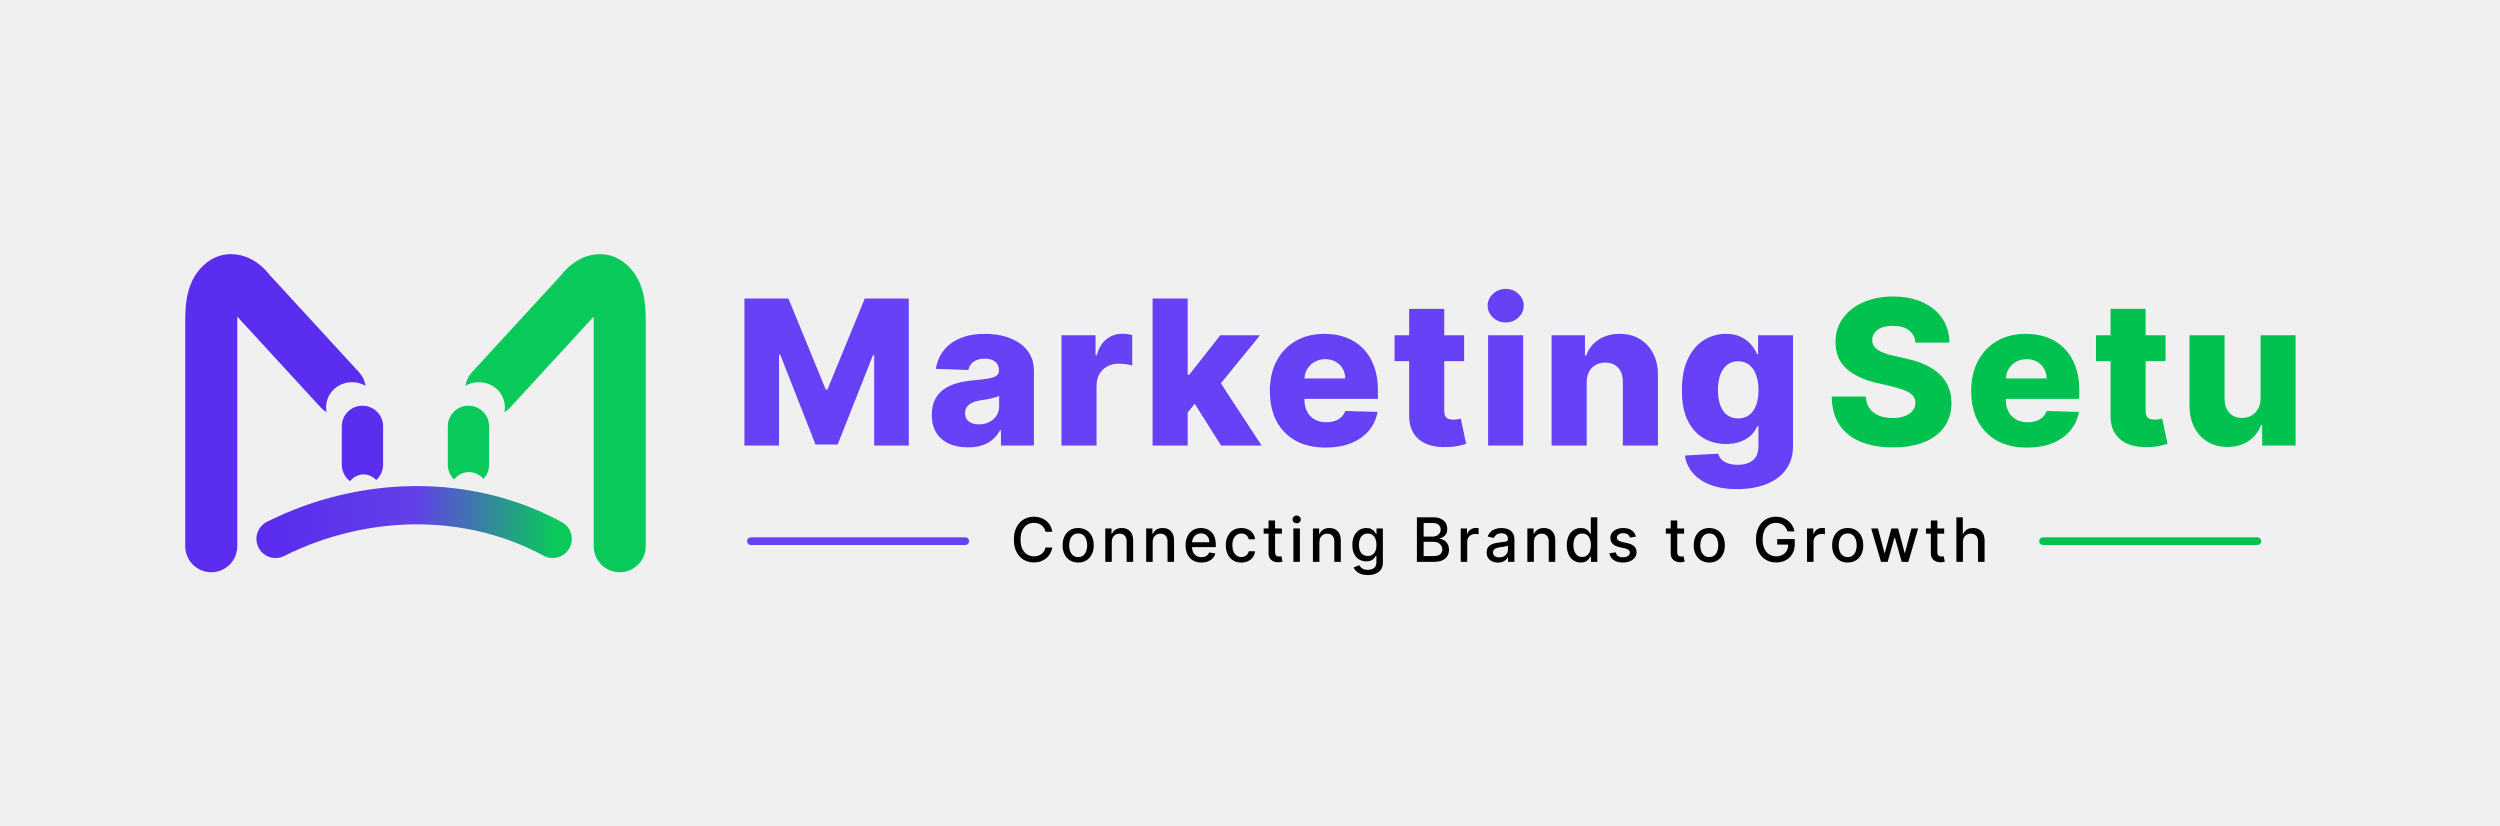
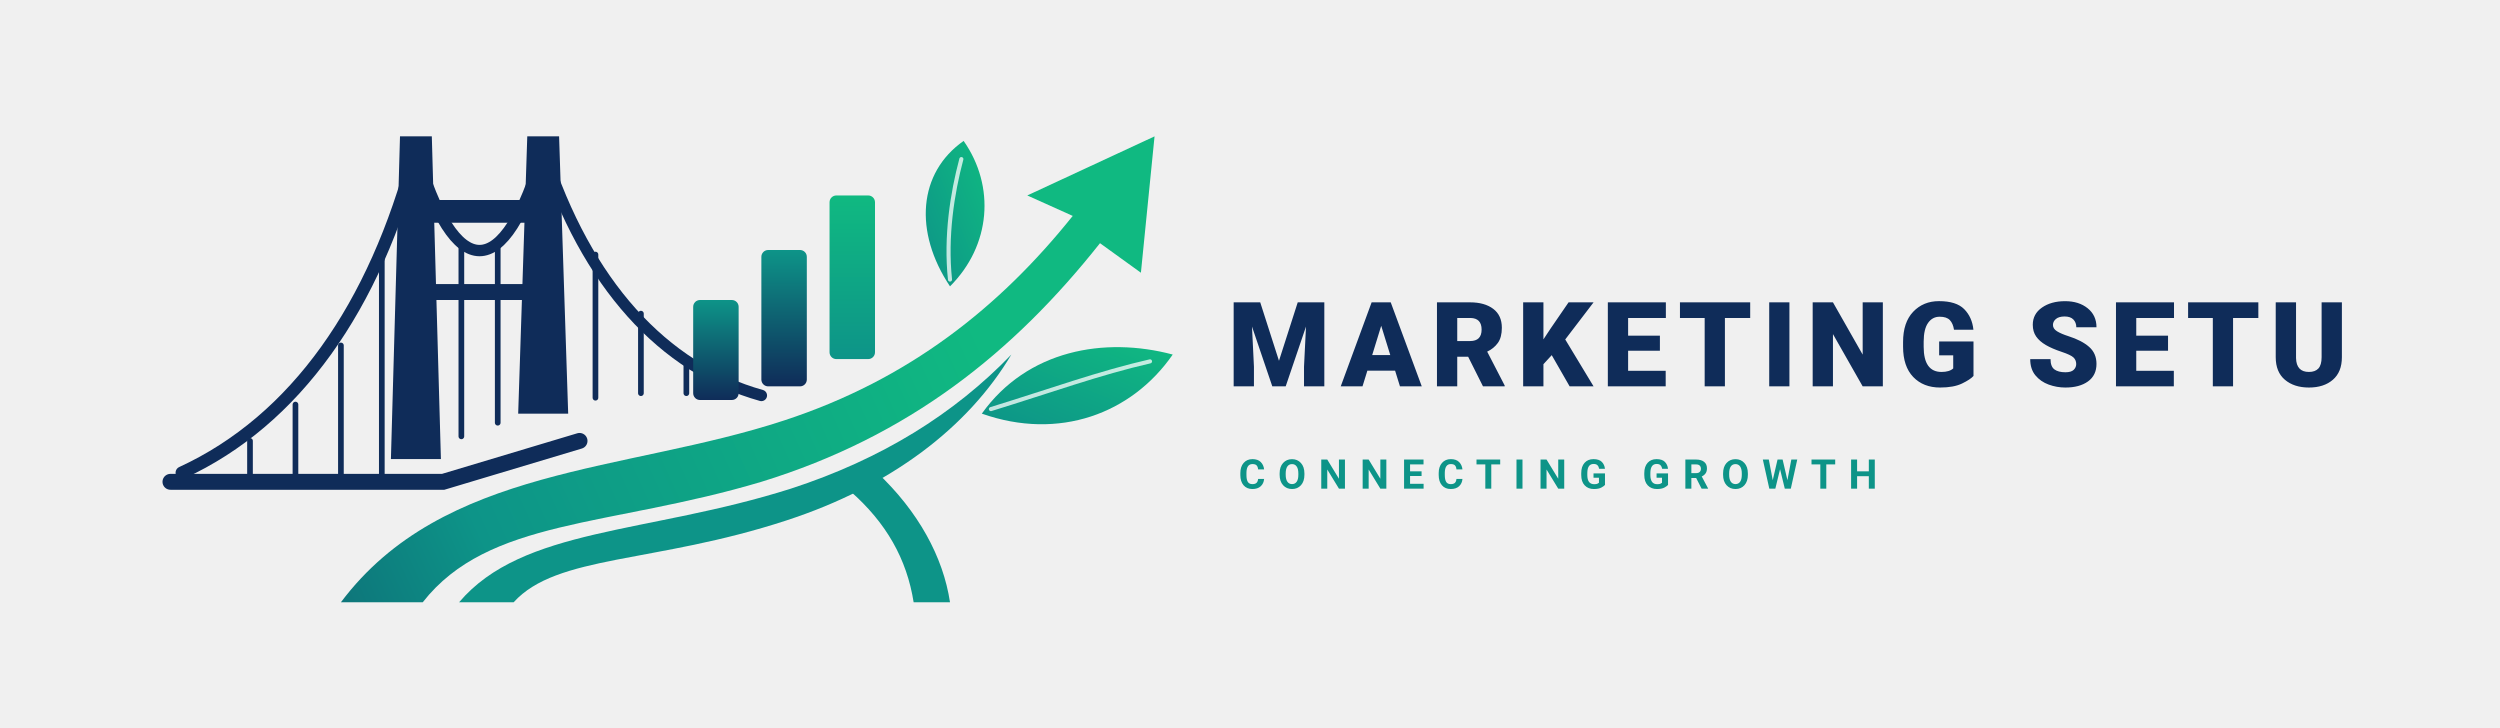
- <svg xmlns="http://www.w3.org/2000/svg" width="1633" height="539" viewBox="0 0 1633 539" fill="none">
-   <path d="M486.266 195H515L539.375 254.437H540.5L564.875 195H593.609V291H571.016V232.031H570.219L547.156 290.391H532.719L509.656 231.703H508.859V291H486.266V195ZM632.339 292.219C627.745 292.219 623.667 291.453 620.105 289.922C616.573 288.359 613.776 286.016 611.714 282.891C609.683 279.734 608.667 275.781 608.667 271.031C608.667 267.031 609.37 263.656 610.776 260.906C612.183 258.156 614.12 255.922 616.589 254.203C619.058 252.484 621.901 251.187 625.12 250.312C628.339 249.406 631.776 248.797 635.433 248.484C639.526 248.109 642.823 247.719 645.323 247.313C647.823 246.875 649.636 246.266 650.761 245.484C651.917 244.672 652.495 243.531 652.495 242.062V241.828C652.495 239.422 651.667 237.562 650.011 236.25C648.355 234.937 646.12 234.281 643.308 234.281C640.276 234.281 637.839 234.937 635.995 236.25C634.151 237.562 632.98 239.375 632.48 241.687L611.339 240.937C611.964 236.562 613.573 232.656 616.167 229.219C618.792 225.75 622.386 223.031 626.948 221.062C631.542 219.062 637.058 218.063 643.495 218.063C648.089 218.063 652.323 218.609 656.198 219.703C660.073 220.766 663.448 222.328 666.323 224.391C669.198 226.422 671.417 228.922 672.98 231.891C674.573 234.859 675.37 238.25 675.37 242.062V291H653.808V280.969H653.245C651.964 283.406 650.323 285.469 648.323 287.156C646.355 288.844 644.026 290.109 641.339 290.953C638.683 291.797 635.683 292.219 632.339 292.219ZM639.417 277.219C641.886 277.219 644.105 276.719 646.073 275.719C648.073 274.719 649.667 273.344 650.855 271.594C652.042 269.812 652.636 267.75 652.636 265.406V258.562C651.98 258.906 651.183 259.219 650.245 259.5C649.339 259.781 648.339 260.047 647.245 260.297C646.151 260.547 645.026 260.766 643.87 260.953C642.714 261.141 641.605 261.312 640.542 261.469C638.386 261.812 636.542 262.344 635.011 263.062C633.511 263.781 632.355 264.719 631.542 265.875C630.761 267 630.37 268.344 630.37 269.906C630.37 272.281 631.214 274.094 632.901 275.344C634.62 276.594 636.792 277.219 639.417 277.219ZM693.346 291V219H715.611V232.125H716.361C717.674 227.375 719.815 223.844 722.783 221.531C725.752 219.187 729.205 218.016 733.143 218.016C734.205 218.016 735.299 218.094 736.424 218.25C737.549 218.375 738.596 218.578 739.565 218.859V238.781C738.471 238.406 737.033 238.109 735.252 237.891C733.502 237.672 731.94 237.562 730.565 237.562C727.846 237.562 725.393 238.172 723.205 239.391C721.049 240.578 719.346 242.25 718.096 244.406C716.877 246.531 716.268 249.031 716.268 251.906V291H693.346ZM773.536 272.109L773.63 244.781H776.818L797.068 219H823.036L792.943 255.938H786.896L773.536 272.109ZM752.864 291V195H775.786V291H752.864ZM797.583 291L778.739 261.094L793.833 244.828L824.068 291H797.583ZM865.891 292.359C858.36 292.359 851.86 290.875 846.391 287.906C840.953 284.906 836.766 280.641 833.828 275.109C830.922 269.547 829.469 262.937 829.469 255.281C829.469 247.844 830.938 241.344 833.875 235.781C836.813 230.187 840.953 225.844 846.297 222.75C851.641 219.625 857.938 218.063 865.188 218.063C870.313 218.063 875 218.859 879.25 220.453C883.5 222.047 887.172 224.406 890.266 227.531C893.36 230.656 895.766 234.516 897.485 239.109C899.203 243.672 900.063 248.906 900.063 254.812V260.531H837.485V247.219H878.735C878.703 244.781 878.125 242.609 877 240.703C875.875 238.797 874.328 237.312 872.36 236.25C870.422 235.156 868.188 234.609 865.656 234.609C863.094 234.609 860.797 235.187 858.766 236.344C856.735 237.469 855.125 239.016 853.938 240.984C852.75 242.922 852.125 245.125 852.063 247.594V261.141C852.063 264.078 852.641 266.656 853.797 268.875C854.953 271.062 856.594 272.766 858.719 273.984C860.844 275.203 863.375 275.812 866.313 275.812C868.344 275.812 870.188 275.531 871.844 274.969C873.5 274.406 874.922 273.578 876.11 272.484C877.297 271.391 878.188 270.047 878.781 268.453L899.828 269.062C898.953 273.781 897.031 277.891 894.063 281.391C891.125 284.859 887.266 287.562 882.485 289.5C877.703 291.406 872.172 292.359 865.891 292.359ZM956.37 219V235.875H910.948V219H956.37ZM920.464 201.75H943.386V268.359C943.386 269.766 943.605 270.906 944.042 271.781C944.511 272.625 945.183 273.234 946.058 273.609C946.933 273.953 947.98 274.125 949.198 274.125C950.073 274.125 950.995 274.047 951.964 273.891C952.964 273.703 953.714 273.547 954.214 273.422L957.683 289.969C956.589 290.281 955.042 290.672 953.042 291.141C951.073 291.609 948.714 291.906 945.964 292.031C940.589 292.281 935.98 291.656 932.136 290.156C928.323 288.625 925.402 286.25 923.37 283.031C921.37 279.812 920.402 275.766 920.464 270.891V201.75ZM972.026 291V219H994.948V291H972.026ZM983.51 210.609C980.291 210.609 977.526 209.547 975.213 207.422C972.901 205.266 971.744 202.672 971.744 199.641C971.744 196.641 972.901 194.078 975.213 191.953C977.526 189.797 980.291 188.719 983.51 188.719C986.76 188.719 989.526 189.797 991.807 191.953C994.119 194.078 995.276 196.641 995.276 199.641C995.276 202.672 994.119 205.266 991.807 207.422C989.526 209.547 986.76 210.609 983.51 210.609ZM1036.42 249.937V291H1013.5V219H1035.29V232.219H1036.09C1037.68 227.812 1040.4 224.359 1044.25 221.859C1048.09 219.328 1052.67 218.063 1057.98 218.063C1063.04 218.063 1067.43 219.203 1071.15 221.484C1074.9 223.734 1077.81 226.891 1079.87 230.953C1081.97 234.984 1083 239.703 1082.97 245.109V291H1060.04V249.609C1060.08 245.609 1059.06 242.484 1057 240.234C1054.97 237.984 1052.14 236.859 1048.51 236.859C1046.11 236.859 1043.98 237.391 1042.14 238.453C1040.33 239.484 1038.92 240.969 1037.92 242.906C1036.95 244.844 1036.45 247.187 1036.42 249.937ZM1134.68 319.5C1127.84 319.5 1121.98 318.547 1117.1 316.641C1112.23 314.734 1108.4 312.125 1105.62 308.813C1102.84 305.5 1101.16 301.75 1100.6 297.563L1122.3 296.344C1122.71 297.813 1123.46 299.094 1124.55 300.188C1125.68 301.281 1127.13 302.125 1128.91 302.719C1130.73 303.313 1132.85 303.609 1135.29 303.609C1139.13 303.609 1142.3 302.672 1144.8 300.797C1147.34 298.953 1148.6 295.719 1148.6 291.094V278.437H1147.8C1146.9 280.656 1145.52 282.641 1143.68 284.391C1141.84 286.141 1139.54 287.516 1136.79 288.516C1134.07 289.516 1130.95 290.016 1127.41 290.016C1122.16 290.016 1117.35 288.797 1112.98 286.359C1108.63 283.891 1105.15 280.078 1102.52 274.922C1099.93 269.734 1098.63 263.062 1098.63 254.906C1098.63 246.5 1099.98 239.578 1102.66 234.141C1105.35 228.672 1108.87 224.625 1113.21 222C1117.59 219.375 1122.29 218.063 1127.32 218.063C1131.1 218.063 1134.34 218.719 1137.02 220.031C1139.74 221.313 1141.98 222.969 1143.73 225C1145.48 227.031 1146.8 229.141 1147.71 231.328H1148.37V219H1171.2V291.281C1171.2 297.375 1169.66 302.516 1166.6 306.703C1163.54 310.891 1159.26 314.063 1153.76 316.219C1148.26 318.406 1141.9 319.5 1134.68 319.5ZM1135.38 273.328C1138.16 273.328 1140.54 272.594 1142.51 271.125C1144.48 269.656 1145.99 267.547 1147.05 264.797C1148.12 262.047 1148.65 258.75 1148.65 254.906C1148.65 251 1148.12 247.641 1147.05 244.828C1146.02 241.984 1144.51 239.797 1142.51 238.266C1140.54 236.734 1138.16 235.969 1135.38 235.969C1132.54 235.969 1130.13 236.75 1128.16 238.312C1126.2 239.875 1124.7 242.078 1123.66 244.922C1122.66 247.734 1122.16 251.062 1122.16 254.906C1122.16 258.75 1122.68 262.047 1123.71 264.797C1124.74 267.547 1126.23 269.656 1128.16 271.125C1130.13 272.594 1132.54 273.328 1135.38 273.328Z" fill="#6741F6" />
-   <line x1="490.5" y1="353.5" x2="630.5" y2="353.5" stroke="#6741F6" stroke-width="5" stroke-linecap="round" />
-   <line x1="1334.5" y1="353.5" x2="1474.5" y2="353.5" stroke="#01C24F" stroke-width="5" stroke-linecap="round" />
-   <path d="M687.358 347.369H682.926C682.756 346.422 682.438 345.589 681.974 344.869C681.51 344.15 680.942 343.539 680.27 343.037C679.598 342.535 678.845 342.156 678.011 341.901C677.188 341.645 676.312 341.517 675.384 341.517C673.707 341.517 672.206 341.938 670.881 342.781C669.564 343.624 668.523 344.86 667.756 346.489C666.998 348.117 666.619 350.106 666.619 352.455C666.619 354.822 666.998 356.82 667.756 358.449C668.523 360.078 669.569 361.309 670.895 362.142C672.221 362.975 673.712 363.392 675.369 363.392C676.288 363.392 677.159 363.269 677.983 363.023C678.816 362.767 679.569 362.393 680.241 361.901C680.914 361.408 681.482 360.807 681.946 360.097C682.42 359.377 682.746 358.553 682.926 357.625L687.358 357.639C687.121 359.069 686.662 360.385 685.98 361.588C685.308 362.781 684.441 363.813 683.381 364.685C682.33 365.546 681.127 366.214 679.773 366.688C678.419 367.161 676.941 367.398 675.341 367.398C672.822 367.398 670.578 366.801 668.608 365.608C666.638 364.405 665.085 362.687 663.949 360.452C662.822 358.217 662.259 355.551 662.259 352.455C662.259 349.348 662.827 346.683 663.963 344.457C665.099 342.223 666.652 340.509 668.622 339.315C670.592 338.113 672.831 337.511 675.341 337.511C676.884 337.511 678.324 337.734 679.659 338.179C681.004 338.615 682.211 339.259 683.281 340.111C684.351 340.954 685.237 341.986 685.938 343.207C686.638 344.42 687.112 345.807 687.358 347.369ZM704.26 367.44C702.214 367.44 700.429 366.972 698.904 366.034C697.38 365.097 696.196 363.785 695.353 362.099C694.51 360.414 694.089 358.444 694.089 356.19C694.089 353.927 694.51 351.948 695.353 350.253C696.196 348.558 697.38 347.241 698.904 346.304C700.429 345.366 702.214 344.898 704.26 344.898C706.305 344.898 708.09 345.366 709.615 346.304C711.139 347.241 712.323 348.558 713.166 350.253C714.009 351.948 714.43 353.927 714.43 356.19C714.43 358.444 714.009 360.414 713.166 362.099C712.323 363.785 711.139 365.097 709.615 366.034C708.09 366.972 706.305 367.44 704.26 367.44ZM704.274 363.875C705.599 363.875 706.698 363.525 707.569 362.824C708.44 362.123 709.084 361.19 709.501 360.026C709.927 358.861 710.14 357.578 710.14 356.176C710.14 354.784 709.927 353.506 709.501 352.341C709.084 351.167 708.44 350.224 707.569 349.514C706.698 348.804 705.599 348.449 704.274 348.449C702.938 348.449 701.831 348.804 700.95 349.514C700.079 350.224 699.43 351.167 699.004 352.341C698.587 353.506 698.379 354.784 698.379 356.176C698.379 357.578 698.587 358.861 699.004 360.026C699.43 361.19 700.079 362.123 700.95 362.824C701.831 363.525 702.938 363.875 704.274 363.875ZM726.218 354.045V367H721.971V345.182H726.047V348.733H726.317C726.819 347.578 727.605 346.65 728.675 345.949C729.755 345.248 731.114 344.898 732.752 344.898C734.239 344.898 735.541 345.21 736.658 345.835C737.776 346.451 738.642 347.369 739.258 348.591C739.873 349.812 740.181 351.323 740.181 353.122V367H735.934V353.634C735.934 352.052 735.522 350.816 734.698 349.926C733.874 349.027 732.743 348.577 731.303 348.577C730.318 348.577 729.442 348.79 728.675 349.216C727.918 349.642 727.316 350.267 726.871 351.091C726.436 351.905 726.218 352.89 726.218 354.045ZM752.924 354.045V367H748.677V345.182H752.754V348.733H753.024C753.525 347.578 754.311 346.65 755.382 345.949C756.461 345.248 757.82 344.898 759.458 344.898C760.945 344.898 762.247 345.21 763.364 345.835C764.482 346.451 765.348 347.369 765.964 348.591C766.579 349.812 766.887 351.323 766.887 353.122V367H762.64V353.634C762.64 352.052 762.228 350.816 761.404 349.926C760.58 349.027 759.449 348.577 758.009 348.577C757.025 348.577 756.149 348.79 755.382 349.216C754.624 349.642 754.023 350.267 753.578 351.091C753.142 351.905 752.924 352.89 752.924 354.045ZM784.787 367.44C782.637 367.44 780.786 366.981 779.233 366.062C777.689 365.134 776.496 363.832 775.653 362.156C774.82 360.471 774.403 358.496 774.403 356.233C774.403 353.998 774.82 352.028 775.653 350.324C776.496 348.619 777.67 347.289 779.176 346.332C780.691 345.376 782.462 344.898 784.488 344.898C785.719 344.898 786.913 345.101 788.068 345.509C789.223 345.916 790.26 346.555 791.179 347.426C792.097 348.297 792.822 349.429 793.352 350.821C793.882 352.204 794.147 353.884 794.147 355.864V357.369H776.804V354.188H789.986C789.986 353.07 789.758 352.08 789.304 351.219C788.849 350.348 788.21 349.661 787.386 349.159C786.572 348.657 785.615 348.406 784.517 348.406C783.324 348.406 782.282 348.7 781.392 349.287C780.511 349.865 779.829 350.622 779.346 351.56C778.873 352.488 778.636 353.496 778.636 354.585V357.071C778.636 358.529 778.892 359.77 779.403 360.793C779.924 361.815 780.648 362.597 781.576 363.136C782.504 363.667 783.589 363.932 784.829 363.932C785.634 363.932 786.368 363.818 787.031 363.591C787.694 363.354 788.267 363.004 788.75 362.54C789.233 362.076 789.602 361.503 789.858 360.821L793.878 361.545C793.556 362.729 792.978 363.766 792.145 364.656C791.321 365.537 790.284 366.223 789.034 366.716C787.793 367.199 786.378 367.44 784.787 367.44ZM810.85 367.44C808.738 367.44 806.92 366.962 805.396 366.006C803.88 365.04 802.716 363.709 801.901 362.014C801.087 360.319 800.68 358.378 800.68 356.19C800.68 353.974 801.096 352.019 801.93 350.324C802.763 348.619 803.937 347.289 805.452 346.332C806.968 345.376 808.753 344.898 810.808 344.898C812.465 344.898 813.942 345.205 815.239 345.821C816.537 346.427 817.583 347.279 818.379 348.378C819.183 349.476 819.662 350.759 819.813 352.227H815.68C815.452 351.205 814.932 350.324 814.117 349.585C813.312 348.847 812.233 348.477 810.879 348.477C809.695 348.477 808.658 348.79 807.768 349.415C806.887 350.03 806.201 350.911 805.708 352.057C805.216 353.193 804.969 354.538 804.969 356.091C804.969 357.682 805.211 359.055 805.694 360.21C806.177 361.366 806.859 362.26 807.739 362.895C808.629 363.529 809.676 363.847 810.879 363.847C811.683 363.847 812.413 363.7 813.066 363.406C813.729 363.103 814.283 362.672 814.728 362.114C815.183 361.555 815.5 360.883 815.68 360.097H819.813C819.662 361.508 819.202 362.767 818.435 363.875C817.668 364.983 816.641 365.854 815.353 366.489C814.075 367.123 812.574 367.44 810.85 367.44ZM837.34 345.182V348.591H825.422V345.182H837.34ZM828.618 339.955H832.865V360.594C832.865 361.418 832.988 362.038 833.235 362.455C833.481 362.862 833.798 363.141 834.186 363.293C834.584 363.435 835.015 363.506 835.479 363.506C835.82 363.506 836.118 363.482 836.374 363.435C836.63 363.387 836.828 363.349 836.97 363.321L837.738 366.83C837.491 366.924 837.141 367.019 836.686 367.114C836.232 367.218 835.664 367.275 834.982 367.284C833.864 367.303 832.823 367.104 831.857 366.688C830.891 366.271 830.11 365.627 829.513 364.756C828.916 363.884 828.618 362.791 828.618 361.474V339.955ZM844.838 367V345.182H849.085V367H844.838ZM846.983 341.815C846.244 341.815 845.61 341.569 845.079 341.077C844.559 340.575 844.298 339.978 844.298 339.287C844.298 338.586 844.559 337.99 845.079 337.497C845.61 336.995 846.244 336.744 846.983 336.744C847.721 336.744 848.351 336.995 848.872 337.497C849.402 337.99 849.667 338.586 849.667 339.287C849.667 339.978 849.402 340.575 848.872 341.077C848.351 341.569 847.721 341.815 846.983 341.815ZM861.846 354.045V367H857.599V345.182H861.676V348.733H861.945C862.447 347.578 863.233 346.65 864.303 345.949C865.383 345.248 866.742 344.898 868.38 344.898C869.867 344.898 871.169 345.21 872.286 345.835C873.404 346.451 874.27 347.369 874.886 348.591C875.501 349.812 875.809 351.323 875.809 353.122V367H871.562V353.634C871.562 352.052 871.15 350.816 870.326 349.926C869.502 349.027 868.371 348.577 866.931 348.577C865.946 348.577 865.07 348.79 864.303 349.216C863.546 349.642 862.945 350.267 862.499 351.091C862.064 351.905 861.846 352.89 861.846 354.045ZM893.453 375.636C891.72 375.636 890.228 375.409 888.978 374.955C887.738 374.5 886.725 373.899 885.939 373.151C885.153 372.402 884.566 371.583 884.177 370.693L887.828 369.188C888.084 369.604 888.424 370.045 888.851 370.509C889.286 370.982 889.873 371.384 890.612 371.716C891.36 372.047 892.321 372.213 893.495 372.213C895.105 372.213 896.436 371.82 897.487 371.034C898.538 370.258 899.064 369.017 899.064 367.312V363.023H898.794C898.538 363.487 898.169 364.003 897.686 364.571C897.212 365.139 896.559 365.632 895.726 366.048C894.892 366.465 893.808 366.673 892.473 366.673C890.749 366.673 889.196 366.271 887.814 365.466C886.441 364.652 885.352 363.454 884.547 361.872C883.751 360.281 883.353 358.326 883.353 356.006C883.353 353.686 883.746 351.697 884.532 350.04C885.328 348.383 886.417 347.114 887.799 346.233C889.182 345.343 890.749 344.898 892.501 344.898C893.855 344.898 894.949 345.125 895.782 345.58C896.616 346.025 897.264 346.545 897.728 347.142C898.202 347.739 898.566 348.264 898.822 348.719H899.135V345.182H903.297V367.483C903.297 369.358 902.861 370.897 901.99 372.099C901.119 373.302 899.94 374.192 898.453 374.77C896.976 375.348 895.309 375.636 893.453 375.636ZM893.41 363.151C894.632 363.151 895.664 362.866 896.507 362.298C897.359 361.721 898.003 360.897 898.439 359.827C898.884 358.747 899.106 357.455 899.106 355.949C899.106 354.481 898.888 353.188 898.453 352.071C898.017 350.954 897.378 350.082 896.535 349.457C895.692 348.823 894.651 348.506 893.41 348.506C892.132 348.506 891.066 348.837 890.214 349.5C889.362 350.153 888.718 351.044 888.282 352.17C887.856 353.297 887.643 354.557 887.643 355.949C887.643 357.379 887.861 358.634 888.297 359.713C888.732 360.793 889.376 361.635 890.228 362.241C891.09 362.848 892.151 363.151 893.41 363.151ZM925.519 367V337.909H936.173C938.237 337.909 939.947 338.25 941.301 338.932C942.655 339.604 943.668 340.518 944.34 341.673C945.013 342.819 945.349 344.112 945.349 345.551C945.349 346.763 945.126 347.786 944.681 348.619C944.236 349.443 943.64 350.106 942.892 350.608C942.153 351.1 941.339 351.46 940.448 351.688V351.972C941.414 352.019 942.357 352.331 943.275 352.909C944.203 353.477 944.97 354.287 945.576 355.338C946.182 356.389 946.485 357.668 946.485 359.173C946.485 360.66 946.135 361.995 945.434 363.179C944.743 364.353 943.673 365.286 942.224 365.977C940.775 366.659 938.924 367 936.67 367H925.519ZM929.909 363.236H936.244C938.346 363.236 939.852 362.829 940.761 362.014C941.67 361.2 942.125 360.182 942.125 358.96C942.125 358.042 941.893 357.199 941.429 356.432C940.965 355.665 940.302 355.054 939.44 354.599C938.588 354.145 937.574 353.918 936.4 353.918H929.909V363.236ZM929.909 350.494H935.789C936.774 350.494 937.66 350.305 938.446 349.926C939.241 349.547 939.871 349.017 940.335 348.335C940.808 347.644 941.045 346.83 941.045 345.892C941.045 344.689 940.624 343.681 939.781 342.866C938.938 342.052 937.645 341.645 935.903 341.645H929.909V350.494ZM954.15 367V345.182H958.256V348.648H958.483C958.881 347.473 959.581 346.55 960.585 345.878C961.598 345.196 962.744 344.855 964.023 344.855C964.288 344.855 964.6 344.865 964.96 344.884C965.329 344.902 965.618 344.926 965.827 344.955V349.017C965.656 348.97 965.353 348.918 964.917 348.861C964.482 348.795 964.046 348.761 963.611 348.761C962.607 348.761 961.712 348.974 960.926 349.401C960.149 349.817 959.534 350.4 959.079 351.148C958.625 351.886 958.398 352.729 958.398 353.676V367H954.15ZM978.456 367.483C977.074 367.483 975.824 367.227 974.706 366.716C973.589 366.195 972.703 365.442 972.05 364.457C971.406 363.473 971.084 362.265 971.084 360.835C971.084 359.604 971.321 358.591 971.794 357.795C972.268 357 972.907 356.37 973.712 355.906C974.517 355.442 975.416 355.092 976.411 354.855C977.405 354.618 978.418 354.438 979.45 354.315C980.757 354.164 981.818 354.041 982.632 353.946C983.447 353.842 984.038 353.676 984.408 353.449C984.777 353.222 984.962 352.852 984.962 352.341V352.241C984.962 351.001 984.611 350.04 983.911 349.358C983.219 348.676 982.187 348.335 980.814 348.335C979.384 348.335 978.257 348.652 977.433 349.287C976.619 349.912 976.056 350.608 975.743 351.375L971.752 350.466C972.225 349.14 972.916 348.07 973.825 347.256C974.744 346.432 975.8 345.835 976.993 345.466C978.186 345.087 979.441 344.898 980.757 344.898C981.628 344.898 982.552 345.002 983.527 345.21C984.512 345.409 985.431 345.778 986.283 346.318C987.145 346.858 987.85 347.63 988.399 348.634C988.949 349.628 989.223 350.92 989.223 352.511V367H985.075V364.017H984.905C984.63 364.566 984.218 365.106 983.669 365.636C983.12 366.167 982.414 366.607 981.553 366.957C980.691 367.308 979.659 367.483 978.456 367.483ZM979.379 364.074C980.554 364.074 981.557 363.842 982.391 363.378C983.234 362.914 983.873 362.308 984.308 361.56C984.753 360.802 984.976 359.992 984.976 359.131V356.318C984.824 356.47 984.531 356.612 984.095 356.744C983.669 356.867 983.181 356.976 982.632 357.071C982.083 357.156 981.548 357.237 981.027 357.312C980.506 357.379 980.071 357.436 979.72 357.483C978.896 357.587 978.144 357.762 977.462 358.009C976.789 358.255 976.25 358.61 975.842 359.074C975.445 359.528 975.246 360.134 975.246 360.892C975.246 361.943 975.634 362.739 976.411 363.278C977.187 363.809 978.177 364.074 979.379 364.074ZM1001.93 354.045V367H997.68V345.182H1001.76V348.733H1002.03C1002.53 347.578 1003.31 346.65 1004.38 345.949C1005.46 345.248 1006.82 344.898 1008.46 344.898C1009.95 344.898 1011.25 345.21 1012.37 345.835C1013.49 346.451 1014.35 347.369 1014.97 348.591C1015.58 349.812 1015.89 351.323 1015.89 353.122V367H1011.64V353.634C1011.64 352.052 1011.23 350.816 1010.41 349.926C1009.58 349.027 1008.45 348.577 1007.01 348.577C1006.03 348.577 1005.15 348.79 1004.38 349.216C1003.63 349.642 1003.03 350.267 1002.58 351.091C1002.15 351.905 1001.93 352.89 1001.93 354.045ZM1032.55 367.426C1030.79 367.426 1029.22 366.976 1027.84 366.077C1026.46 365.168 1025.39 363.875 1024.6 362.199C1023.82 360.513 1023.43 358.491 1023.43 356.134C1023.43 353.776 1023.83 351.759 1024.61 350.082C1025.41 348.406 1026.5 347.123 1027.88 346.233C1029.26 345.343 1030.83 344.898 1032.58 344.898C1033.94 344.898 1035.03 345.125 1035.85 345.58C1036.68 346.025 1037.33 346.545 1037.78 347.142C1038.25 347.739 1038.61 348.264 1038.86 348.719H1039.12V337.909H1043.36V367H1039.22V363.605H1038.86C1038.61 364.069 1038.24 364.599 1037.75 365.196C1037.28 365.793 1036.63 366.313 1035.79 366.759C1034.96 367.204 1033.88 367.426 1032.55 367.426ZM1033.49 363.804C1034.71 363.804 1035.75 363.482 1036.59 362.838C1037.44 362.185 1038.08 361.28 1038.52 360.125C1038.96 358.97 1039.19 357.625 1039.19 356.091C1039.19 354.576 1038.97 353.25 1038.53 352.114C1038.1 350.977 1037.46 350.092 1036.62 349.457C1035.77 348.823 1034.73 348.506 1033.49 348.506C1032.21 348.506 1031.15 348.837 1030.3 349.5C1029.44 350.163 1028.8 351.067 1028.36 352.213C1027.94 353.359 1027.72 354.652 1027.72 356.091C1027.72 357.549 1027.94 358.861 1028.38 360.026C1028.81 361.19 1029.46 362.114 1030.31 362.795C1031.17 363.468 1032.23 363.804 1033.49 363.804ZM1068.57 350.509L1064.73 351.19C1064.56 350.698 1064.31 350.229 1063.96 349.784C1063.62 349.339 1063.15 348.974 1062.57 348.69C1061.98 348.406 1061.25 348.264 1060.36 348.264C1059.16 348.264 1058.16 348.534 1057.35 349.074C1056.55 349.604 1056.15 350.291 1056.15 351.134C1056.15 351.863 1056.42 352.45 1056.96 352.895C1057.5 353.34 1058.37 353.705 1059.57 353.989L1063.04 354.784C1065.04 355.248 1066.54 355.963 1067.52 356.929C1068.51 357.895 1069 359.15 1069 360.693C1069 362 1068.62 363.165 1067.86 364.188C1067.12 365.201 1066.07 365.996 1064.73 366.574C1063.39 367.152 1061.84 367.44 1060.08 367.44C1057.64 367.44 1055.64 366.92 1054.1 365.878C1052.56 364.827 1051.61 363.335 1051.26 361.403L1055.36 360.778C1055.62 361.848 1056.15 362.658 1056.94 363.207C1057.74 363.747 1058.77 364.017 1060.05 364.017C1061.44 364.017 1062.56 363.728 1063.39 363.151C1064.22 362.563 1064.64 361.848 1064.64 361.006C1064.64 360.324 1064.38 359.751 1063.87 359.287C1063.37 358.823 1062.6 358.473 1061.56 358.236L1057.86 357.426C1055.83 356.962 1054.32 356.223 1053.35 355.21C1052.38 354.197 1051.9 352.914 1051.9 351.361C1051.9 350.073 1052.26 348.946 1052.98 347.98C1053.7 347.014 1054.69 346.261 1055.96 345.722C1057.23 345.172 1058.68 344.898 1060.32 344.898C1062.68 344.898 1064.54 345.409 1065.89 346.432C1067.24 347.445 1068.14 348.804 1068.57 350.509ZM1100.04 345.182V348.591H1088.12V345.182H1100.04ZM1091.32 339.955H1095.57V360.594C1095.57 361.418 1095.69 362.038 1095.94 362.455C1096.18 362.862 1096.5 363.141 1096.89 363.293C1097.29 363.435 1097.72 363.506 1098.18 363.506C1098.52 363.506 1098.82 363.482 1099.08 363.435C1099.33 363.387 1099.53 363.349 1099.67 363.321L1100.44 366.83C1100.19 366.924 1099.84 367.019 1099.39 367.114C1098.93 367.218 1098.37 367.275 1097.68 367.284C1096.57 367.303 1095.52 367.104 1094.56 366.688C1093.59 366.271 1092.81 365.627 1092.21 364.756C1091.62 363.884 1091.32 362.791 1091.32 361.474V339.955ZM1116.5 367.44C1114.45 367.44 1112.66 366.972 1111.14 366.034C1109.62 365.097 1108.43 363.785 1107.59 362.099C1106.75 360.414 1106.33 358.444 1106.33 356.19C1106.33 353.927 1106.75 351.948 1107.59 350.253C1108.43 348.558 1109.62 347.241 1111.14 346.304C1112.66 345.366 1114.45 344.898 1116.5 344.898C1118.54 344.898 1120.33 345.366 1121.85 346.304C1123.38 347.241 1124.56 348.558 1125.4 350.253C1126.24 351.948 1126.67 353.927 1126.67 356.19C1126.67 358.444 1126.24 360.414 1125.4 362.099C1124.56 363.785 1123.38 365.097 1121.85 366.034C1120.33 366.972 1118.54 367.44 1116.5 367.44ZM1116.51 363.875C1117.84 363.875 1118.93 363.525 1119.81 362.824C1120.68 362.123 1121.32 361.19 1121.74 360.026C1122.16 358.861 1122.38 357.578 1122.38 356.176C1122.38 354.784 1122.16 353.506 1121.74 352.341C1121.32 351.167 1120.68 350.224 1119.81 349.514C1118.93 348.804 1117.84 348.449 1116.51 348.449C1115.17 348.449 1114.07 348.804 1113.19 349.514C1112.31 350.224 1111.67 351.167 1111.24 352.341C1110.82 353.506 1110.61 354.784 1110.61 356.176C1110.61 357.578 1110.82 358.861 1111.24 360.026C1111.67 361.19 1112.31 362.123 1113.19 362.824C1114.07 363.525 1115.17 363.875 1116.51 363.875ZM1167.62 347.099C1167.35 346.238 1166.98 345.466 1166.51 344.784C1166.06 344.093 1165.51 343.506 1164.88 343.023C1164.25 342.53 1163.52 342.156 1162.71 341.901C1161.9 341.645 1161.02 341.517 1160.05 341.517C1158.41 341.517 1156.93 341.938 1155.62 342.781C1154.3 343.624 1153.26 344.86 1152.49 346.489C1151.74 348.108 1151.36 350.092 1151.36 352.44C1151.36 354.798 1151.74 356.792 1152.51 358.42C1153.27 360.049 1154.33 361.285 1155.66 362.128C1157 362.971 1158.52 363.392 1160.22 363.392C1161.8 363.392 1163.18 363.07 1164.35 362.426C1165.54 361.782 1166.45 360.873 1167.1 359.699C1167.75 358.515 1168.08 357.123 1168.08 355.523L1169.21 355.736H1160.89V352.114H1172.32V355.423C1172.32 357.866 1171.8 359.988 1170.76 361.787C1169.73 363.577 1168.3 364.959 1166.47 365.935C1164.65 366.91 1162.57 367.398 1160.22 367.398C1157.59 367.398 1155.28 366.792 1153.29 365.58C1151.31 364.367 1149.77 362.649 1148.66 360.423C1147.55 358.188 1147 355.537 1147 352.469C1147 350.149 1147.32 348.065 1147.96 346.219C1148.61 344.372 1149.51 342.805 1150.67 341.517C1151.85 340.22 1153.23 339.23 1154.81 338.548C1156.4 337.857 1158.14 337.511 1160.02 337.511C1161.59 337.511 1163.06 337.743 1164.41 338.207C1165.77 338.671 1166.99 339.33 1168.05 340.182C1169.12 341.034 1170 342.047 1170.7 343.222C1171.4 344.386 1171.88 345.679 1172.12 347.099H1167.62ZM1180.35 367V345.182H1184.46V348.648H1184.69C1185.08 347.473 1185.78 346.55 1186.79 345.878C1187.8 345.196 1188.95 344.855 1190.23 344.855C1190.49 344.855 1190.8 344.865 1191.16 344.884C1191.53 344.902 1191.82 344.926 1192.03 344.955V349.017C1191.86 348.97 1191.56 348.918 1191.12 348.861C1190.68 348.795 1190.25 348.761 1189.81 348.761C1188.81 348.761 1187.92 348.974 1187.13 349.401C1186.35 349.817 1185.74 350.4 1185.28 351.148C1184.83 351.886 1184.6 352.729 1184.6 353.676V367H1180.35ZM1206.91 367.44C1204.87 367.44 1203.08 366.972 1201.56 366.034C1200.03 365.097 1198.85 363.785 1198.01 362.099C1197.17 360.414 1196.74 358.444 1196.74 356.19C1196.74 353.927 1197.17 351.948 1198.01 350.253C1198.85 348.558 1200.03 347.241 1201.56 346.304C1203.08 345.366 1204.87 344.898 1206.91 344.898C1208.96 344.898 1210.74 345.366 1212.27 346.304C1213.79 347.241 1214.98 348.558 1215.82 350.253C1216.66 351.948 1217.08 353.927 1217.08 356.19C1217.08 358.444 1216.66 360.414 1215.82 362.099C1214.98 363.785 1213.79 365.097 1212.27 366.034C1210.74 366.972 1208.96 367.44 1206.91 367.44ZM1206.93 363.875C1208.25 363.875 1209.35 363.525 1210.22 362.824C1211.1 362.123 1211.74 361.19 1212.16 360.026C1212.58 358.861 1212.79 357.578 1212.79 356.176C1212.79 354.784 1212.58 353.506 1212.16 352.341C1211.74 351.167 1211.1 350.224 1210.22 349.514C1209.35 348.804 1208.25 348.449 1206.93 348.449C1205.59 348.449 1204.49 348.804 1203.6 349.514C1202.73 350.224 1202.08 351.167 1201.66 352.341C1201.24 353.506 1201.03 354.784 1201.03 356.176C1201.03 357.578 1201.24 358.861 1201.66 360.026C1202.08 361.19 1202.73 362.123 1203.6 362.824C1204.49 363.525 1205.59 363.875 1206.93 363.875ZM1228.69 367L1222.27 345.182H1226.66L1230.94 361.205H1231.15L1235.44 345.182H1239.83L1244.09 361.134H1244.3L1248.55 345.182H1252.94L1246.53 367H1242.2L1237.77 351.247H1237.44L1233.01 367H1228.69ZM1269.95 345.182V348.591H1258.04V345.182H1269.95ZM1261.23 339.955H1265.48V360.594C1265.48 361.418 1265.6 362.038 1265.85 362.455C1266.09 362.862 1266.41 363.141 1266.8 363.293C1267.2 363.435 1267.63 363.506 1268.09 363.506C1268.43 363.506 1268.73 363.482 1268.99 363.435C1269.24 363.387 1269.44 363.349 1269.58 363.321L1270.35 366.83C1270.11 366.924 1269.75 367.019 1269.3 367.114C1268.85 367.218 1268.28 367.275 1267.6 367.284C1266.48 367.303 1265.44 367.104 1264.47 366.688C1263.5 366.271 1262.72 365.627 1262.13 364.756C1261.53 363.884 1261.23 362.791 1261.23 361.474V339.955ZM1282.17 354.045V367H1277.92V337.909H1282.11V348.733H1282.38C1282.89 347.559 1283.67 346.626 1284.72 345.935C1285.78 345.243 1287.15 344.898 1288.84 344.898C1290.34 344.898 1291.65 345.205 1292.76 345.821C1293.89 346.437 1294.76 347.355 1295.38 348.577C1296 349.789 1296.32 351.304 1296.32 353.122V367H1292.07V353.634C1292.07 352.033 1291.66 350.793 1290.83 349.912C1290.01 349.022 1288.86 348.577 1287.4 348.577C1286.39 348.577 1285.49 348.79 1284.7 349.216C1283.91 349.642 1283.29 350.267 1282.84 351.091C1282.39 351.905 1282.17 352.89 1282.17 354.045Z" fill="black" />
-   <path d="M1251.16 223.781C1250.84 220.344 1249.45 217.672 1246.98 215.766C1244.55 213.828 1241.06 212.859 1236.53 212.859C1233.53 212.859 1231.03 213.25 1229.03 214.031C1227.03 214.812 1225.53 215.891 1224.53 217.266C1223.53 218.609 1223.02 220.156 1222.98 221.906C1222.92 223.344 1223.2 224.609 1223.83 225.703C1224.48 226.797 1225.42 227.766 1226.64 228.609C1227.89 229.422 1229.39 230.141 1231.14 230.766C1232.89 231.391 1234.86 231.937 1237.05 232.406L1245.3 234.281C1250.05 235.312 1254.23 236.688 1257.86 238.406C1261.52 240.125 1264.58 242.172 1267.05 244.547C1269.55 246.922 1271.44 249.656 1272.72 252.75C1274 255.844 1274.66 259.312 1274.69 263.156C1274.66 269.219 1273.13 274.422 1270.09 278.766C1267.06 283.109 1262.7 286.438 1257.02 288.75C1251.36 291.063 1244.53 292.219 1236.53 292.219C1228.5 292.219 1221.5 291.016 1215.53 288.609C1209.56 286.203 1204.92 282.547 1201.61 277.641C1198.3 272.734 1196.59 266.531 1196.5 259.031H1218.72C1218.91 262.125 1219.73 264.703 1221.2 266.766C1222.67 268.828 1224.69 270.391 1227.25 271.453C1229.84 272.516 1232.84 273.047 1236.25 273.047C1239.38 273.047 1242.03 272.625 1244.22 271.781C1246.44 270.938 1248.14 269.766 1249.33 268.266C1250.52 266.766 1251.13 265.047 1251.16 263.109C1251.13 261.297 1250.56 259.75 1249.47 258.469C1248.38 257.156 1246.69 256.031 1244.41 255.094C1242.16 254.125 1239.28 253.234 1235.78 252.422L1225.75 250.078C1217.44 248.172 1210.89 245.094 1206.11 240.844C1201.33 236.562 1198.95 230.781 1198.98 223.5C1198.95 217.562 1200.55 212.359 1203.77 207.891C1206.98 203.422 1211.44 199.937 1217.13 197.438C1222.81 194.937 1229.3 193.687 1236.58 193.687C1244.02 193.687 1250.47 194.953 1255.94 197.484C1261.44 199.984 1265.7 203.5 1268.73 208.031C1271.77 212.562 1273.31 217.812 1273.38 223.781H1251.16ZM1324.02 292.359C1316.49 292.359 1309.99 290.875 1304.52 287.906C1299.08 284.906 1294.9 280.641 1291.96 275.109C1289.05 269.547 1287.6 262.937 1287.6 255.281C1287.6 247.844 1289.07 241.344 1292.01 235.781C1294.94 230.187 1299.08 225.844 1304.43 222.75C1309.77 219.625 1316.07 218.063 1323.32 218.063C1328.44 218.063 1333.13 218.859 1337.38 220.453C1341.63 222.047 1345.3 224.406 1348.4 227.531C1351.49 230.656 1353.9 234.516 1355.62 239.109C1357.34 243.672 1358.19 248.906 1358.19 254.812V260.531H1295.62V247.219H1336.87C1336.84 244.781 1336.26 242.609 1335.13 240.703C1334.01 238.797 1332.46 237.312 1330.49 236.25C1328.55 235.156 1326.32 234.609 1323.79 234.609C1321.23 234.609 1318.93 235.187 1316.9 236.344C1314.87 237.469 1313.26 239.016 1312.07 240.984C1310.88 242.922 1310.26 245.125 1310.19 247.594V261.141C1310.19 264.078 1310.77 266.656 1311.93 268.875C1313.08 271.062 1314.73 272.766 1316.85 273.984C1318.98 275.203 1321.51 275.812 1324.44 275.812C1326.48 275.812 1328.32 275.531 1329.98 274.969C1331.63 274.406 1333.05 273.578 1334.24 272.484C1335.43 271.391 1336.32 270.047 1336.91 268.453L1357.96 269.062C1357.09 273.781 1355.16 277.891 1352.19 281.391C1349.26 284.859 1345.4 287.562 1340.62 289.5C1335.84 291.406 1330.3 292.359 1324.02 292.359ZM1414.5 219V235.875H1369.08V219H1414.5ZM1378.6 201.75H1401.52V268.359C1401.52 269.766 1401.74 270.906 1402.17 271.781C1402.64 272.625 1403.31 273.234 1404.19 273.609C1405.06 273.953 1406.11 274.125 1407.33 274.125C1408.21 274.125 1409.13 274.047 1410.1 273.891C1411.1 273.703 1411.85 273.547 1412.35 273.422L1415.81 289.969C1414.72 290.281 1413.17 290.672 1411.17 291.141C1409.21 291.609 1406.85 291.906 1404.1 292.031C1398.72 292.281 1394.11 291.656 1390.27 290.156C1386.46 288.625 1383.53 286.25 1381.5 283.031C1379.5 279.812 1378.53 275.766 1378.6 270.891V201.75ZM1476.61 259.922V219H1499.49V291H1477.64V277.594H1476.89C1475.3 282 1472.58 285.5 1468.74 288.094C1464.92 290.656 1460.31 291.938 1454.91 291.938C1450 291.938 1445.69 290.812 1441.97 288.562C1438.25 286.312 1435.36 283.172 1433.3 279.141C1431.24 275.078 1430.19 270.328 1430.16 264.891V219H1453.08V260.391C1453.11 264.297 1454.14 267.375 1456.17 269.625C1458.2 271.875 1460.97 273 1464.47 273C1466.75 273 1468.8 272.5 1470.61 271.5C1472.45 270.469 1473.91 268.984 1474.97 267.047C1476.06 265.078 1476.61 262.703 1476.61 259.922Z" fill="#01C24F" />
-   <path d="M135.131 171.474C142.862 165.474 152.129 164.805 160.001 167.543C166.912 169.947 172.389 174.728 176.372 179.853L234.518 243.131C236.874 245.696 238.292 248.789 238.793 251.99C236.227 250.495 233.218 249.634 230 249.634C220.611 249.634 213 256.961 213 266C213 267.118 213.117 268.21 213.339 269.265C211.941 268.436 210.638 267.394 209.482 266.136L155.02 206.865C155.007 207.461 155 208.09 155 208.751V356.787C155 366.176 147.389 373.787 138 373.787C128.611 373.787 121 366.176 121 356.787V208.751C121 203.184 121.32 196.661 123 190.412C124.727 183.99 128.158 176.901 134.997 171.578L134.996 171.577C135.023 171.556 135.051 171.536 135.078 171.515C135.096 171.501 135.112 171.486 135.13 171.473L135.131 171.474Z" fill="#5B2DEE" />
-   <path d="M407.662 171.474C399.931 165.474 390.664 164.805 382.792 167.543C375.881 169.947 370.403 174.728 366.421 179.853L308.275 243.131C305.919 245.696 304.501 248.789 304 251.99C306.566 250.495 309.575 249.634 312.793 249.634C322.182 249.634 329.793 256.961 329.793 266C329.793 267.118 329.676 268.21 329.454 269.265C330.852 268.436 332.155 267.394 333.311 266.136L387.773 206.865C387.786 207.461 387.793 208.09 387.793 208.751V356.787C387.793 366.176 395.404 373.787 404.793 373.787C414.182 373.787 421.793 366.176 421.793 356.787V208.751C421.793 203.184 421.473 196.661 419.793 190.412C418.066 183.99 414.635 176.901 407.796 171.578L407.797 171.577C407.77 171.556 407.742 171.536 407.715 171.515C407.697 171.501 407.681 171.486 407.663 171.473L407.662 171.474Z" fill="#09C95B" />
-   <path d="M236.75 265C244.206 265 250.25 271.044 250.25 278.5V303.5C250.25 307.507 248.503 311.106 245.73 313.578C243.532 311.267 240.652 309.866 237.5 309.866C234.035 309.866 230.9 311.558 228.636 314.29C225.365 311.826 223.25 307.91 223.25 303.5V278.5C223.25 271.044 229.294 265 236.75 265Z" fill="#5B2DEE" />
-   <path d="M306 265C313.456 265 319.5 271.044 319.5 278.5V303.5C319.5 307.101 318.089 310.373 315.791 312.794C313.376 310.06 310.03 308.366 306.333 308.366C302.476 308.366 299.001 310.209 296.566 313.155C294.058 310.704 292.5 307.284 292.5 303.5V278.5C292.5 271.044 298.544 265 306 265Z" fill="#09C95B" />
-   <path d="M180 352C237.46 323.256 305.934 322.083 361 352" stroke="url(#paint0_linear_1911_8996)" stroke-width="25" stroke-linecap="round" stroke-linejoin="round" />
+ <svg xmlns="http://www.w3.org/2000/svg" viewBox="0 0 1100 320" width="1100" height="320">
  <defs>
-     <linearGradient id="paint0_linear_1911_8996" x1="181.915" y1="337.937" x2="361.958" y2="337.937" gradientUnits="userSpaceOnUse">
-       <stop stop-color="#5B2DEE" />
-       <stop offset="0.5" stop-color="#6240E8" />
-       <stop offset="1" stop-color="#09C95B" />
+     <linearGradient id="hBridgeFlowGrad" x1="50" y1="280" x2="480" y2="85" gradientUnits="userSpaceOnUse">
+       <stop offset="0%" stop-color="#0F2C59" />
+       <stop offset="50%" stop-color="#0D9488" />
+       <stop offset="100%" stop-color="#10B981" />
+     </linearGradient>
+     <linearGradient id="hBarGrad1" x1="0" y1="0" x2="0" y2="1">
+       <stop offset="0%" stop-color="#0D9488" />
+       <stop offset="100%" stop-color="#0F2C59" />
+     </linearGradient>
+     <linearGradient id="hBarGrad2" x1="0" y1="0" x2="0" y2="1">
+       <stop offset="0%" stop-color="#10B981" />
+       <stop offset="100%" stop-color="#0D9488" />
+     </linearGradient>
+     <linearGradient id="hLeafGrad" x1="0" y1="1" x2="1" y2="0">
+       <stop offset="0%" stop-color="#0D9488" />
+       <stop offset="100%" stop-color="#10B981" />
    </linearGradient>
  </defs>
+   <g transform="translate(-100, -50)">
+     <g class="bridge-structure">
+       <path d="M276 110 H290 L294 252 H272 Z" fill="#0F2C59" />
+       <path d="M332 110 H346 L350 232 H328 Z" fill="#0F2C59" />
+       <rect x="284" y="138" width="54" height="10" rx="2" fill="#0F2C59" />
+       <rect x="282" y="175" width="58" height="7" rx="1.5" fill="#0F2C59" />
+       <path d="M175 262 H295 L355 244" fill="none" stroke="#0F2C59" stroke-width="7" stroke-linecap="round" />
+     </g>
+     <path class="bridge-cable" d="M180 258 C230 235, 265 185, 283 116" fill="none" stroke="#0F2C59" stroke-width="5.5" stroke-linecap="round" />
+     <path class="bridge-cable" d="M283 116 C300 175, 322 175, 339 116" fill="none" stroke="#0F2C59" stroke-width="5" stroke-linecap="round" />
+     <path class="bridge-cable" d="M339 116 C358 175, 392 212, 435 224" fill="none" stroke="#0F2C59" stroke-width="5" stroke-linecap="round" />
+     <g stroke="#0F2C59" stroke-width="2.5" stroke-linecap="round">
+       <line x1="210" y1="244" x2="210" y2="262" />
+       <line x1="230" y1="228" x2="230" y2="262" />
+       <line x1="250" y1="202" x2="250" y2="262" />
+       <line x1="268" y1="162" x2="268" y2="262" />
+       <line x1="303" y1="156" x2="303" y2="242" />
+       <line x1="319" y1="156" x2="319" y2="236" />
+       <line x1="362" y1="162" x2="362" y2="225" />
+       <line x1="382" y1="188" x2="382" y2="223" />
+       <line x1="402" y1="208" x2="402" y2="223" />
+     </g>
+     <rect x="405" y="182" width="20" height="44" rx="3" fill="url(#hBarGrad1)" />
+     <rect x="435" y="160" width="20" height="60" rx="3" fill="url(#hBarGrad1)" />
+     <rect x="465" y="136" width="20" height="72" rx="3" fill="url(#hBarGrad2)" />
+     <g>
+       <path d="M518 176 C502 152, 504 126, 524 112 C538 132, 536 158, 518 176 Z" fill="url(#hLeafGrad)" />
+       <path d="M518 173 C516 154, 519 135, 523 120" fill="none" stroke="#FFFFFF" stroke-width="1.8" stroke-linecap="round" opacity="0.75" />
+     </g>
+     <g>
+       <path d="M532 232 C552 204, 586 198, 616 206 C598 232, 566 244, 532 232 Z" fill="url(#hLeafGrad)" />
+       <path d="M536 230 C562 222, 584 214, 606 209" fill="none" stroke="#FFFFFF" stroke-width="1.8" stroke-linecap="round" opacity="0.75" />
+     </g>
+     <g>
+       <path d="M250 315 C295 255, 375 258, 445 235 C500 217, 540 185, 572 145 L552 136 L608 110 L602 170 L584 157 C546 205, 500 242, 435 262 C368 282, 315 278, 286 315 Z" fill="url(#hBridgeFlowGrad)" />
+       <path d="M302 315 C330 282, 385 285, 448 265 C488 252, 520 232, 545 206 C526 238, 492 264, 446 279 C388 298, 345 294, 326 315 Z" fill="#0D9488" />
+       <path d="M486 258 C504 275, 515 295, 518 315 H502 C499 296, 490 280, 474 266 Z" fill="#0D9488" />
+     </g>
+   </g>
+   <g font-family="'Segoe UI', Roboto, 'Helvetica Neue', Arial, sans-serif">
+     <text x="540" y="170" font-size="52" font-weight="800" letter-spacing="4" fill="#0F2C59">MARKETING SETU</text>
+     <text x="545" y="215" font-size="18" font-weight="600" letter-spacing="5.5" fill="#0D9488">CONNECTING GROWTH</text>
+   </g>
</svg>
